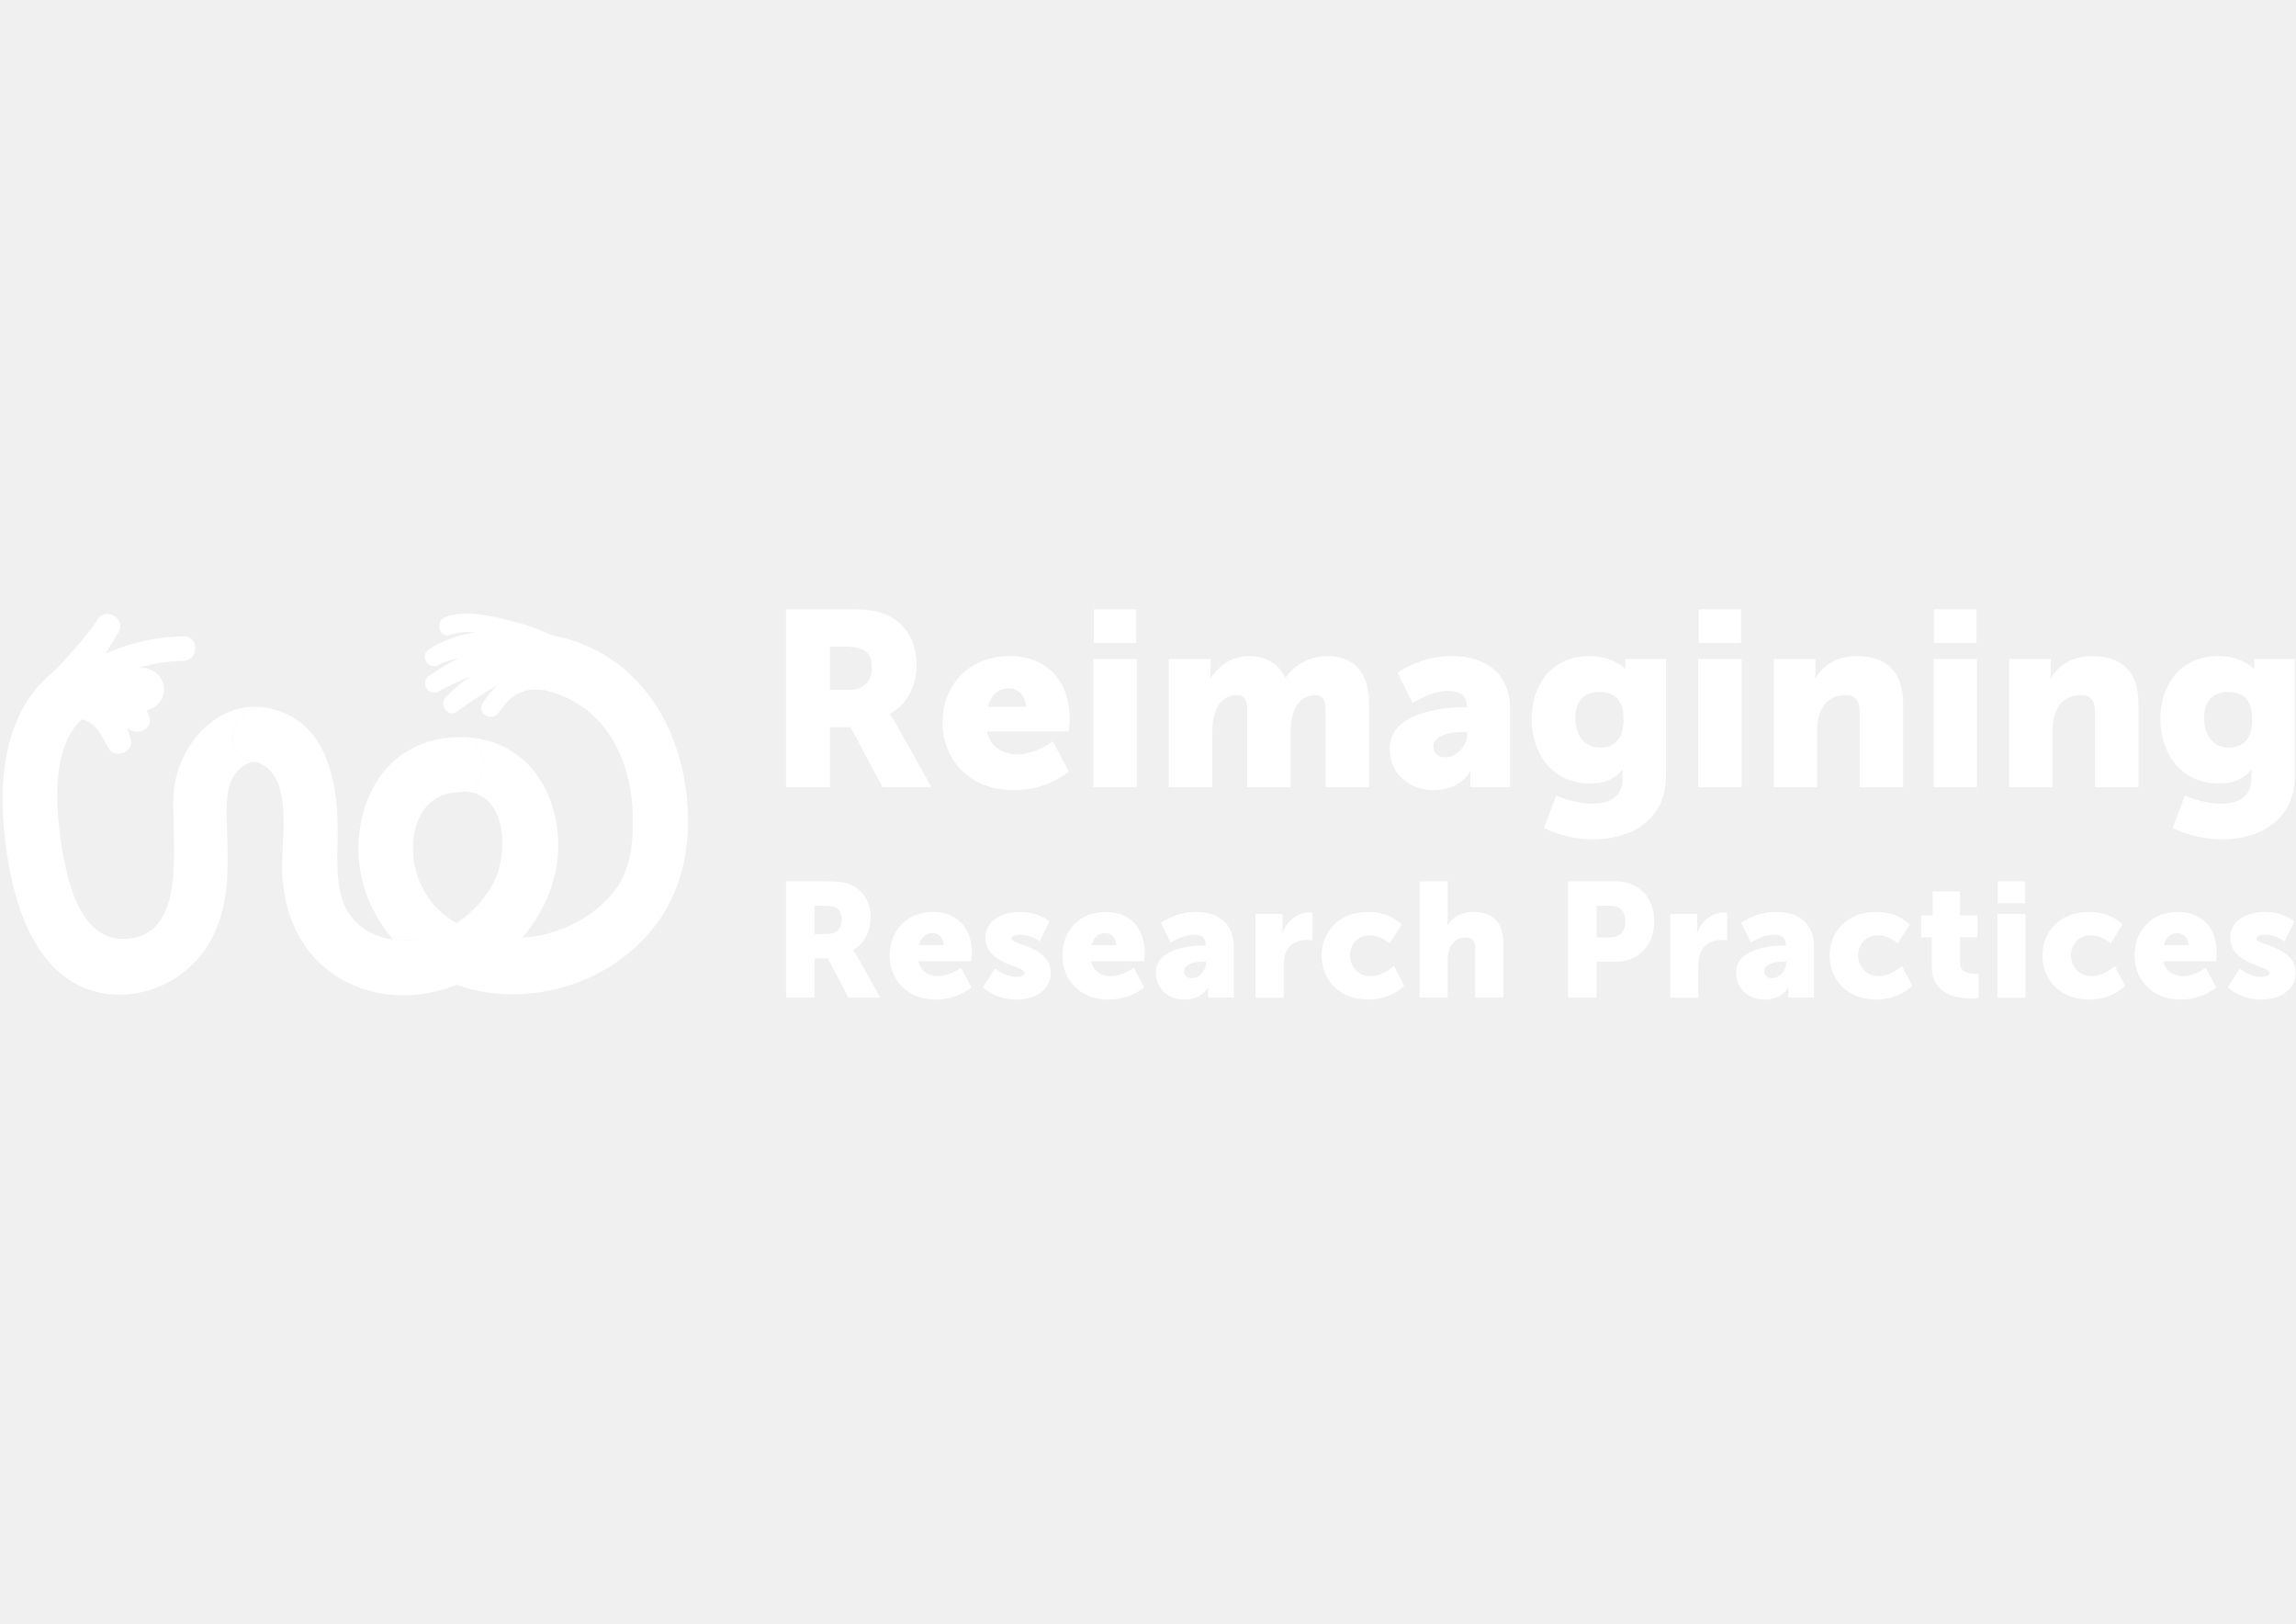
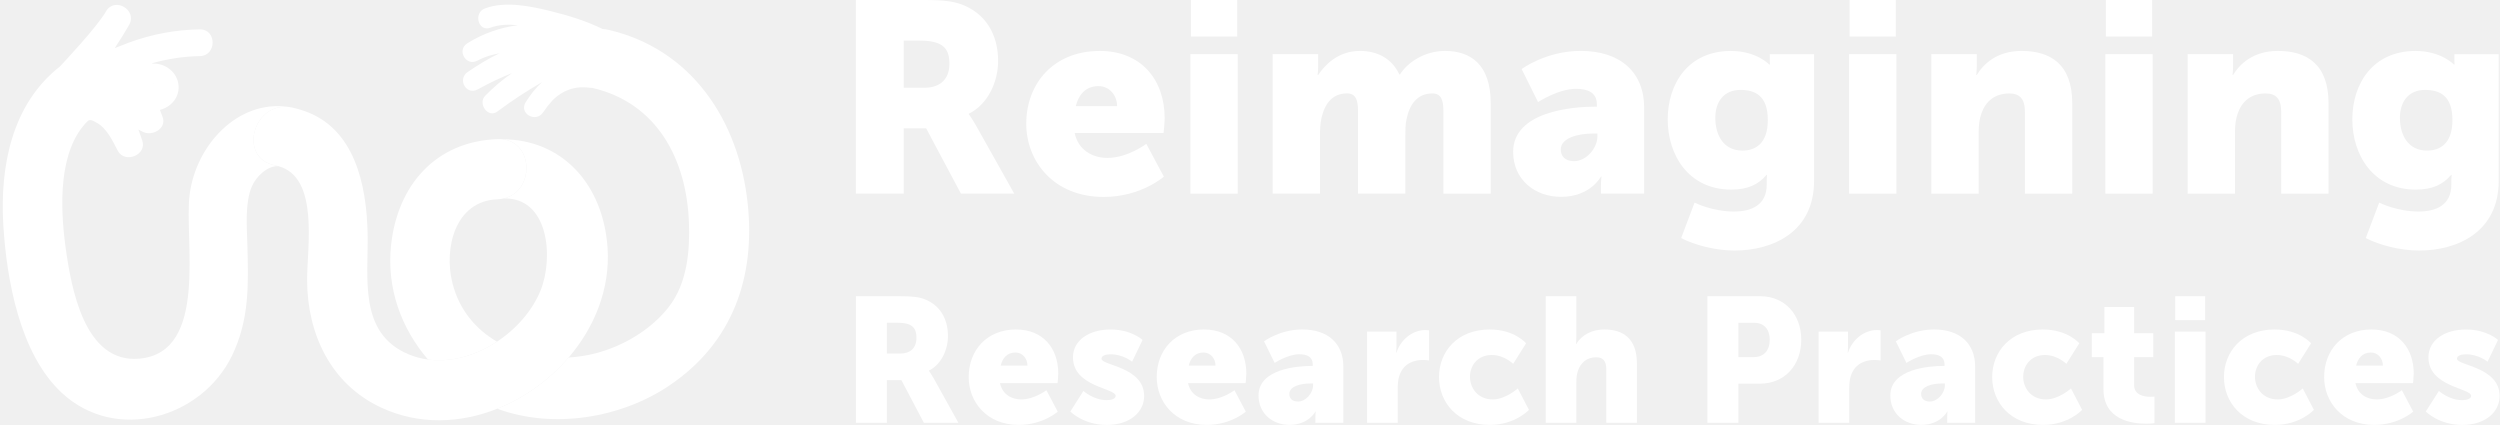
- <svg xmlns="http://www.w3.org/2000/svg" id="Layer_1" version="1.1" viewBox="0 0 841.89 595.28">
+ <svg xmlns="http://www.w3.org/2000/svg" id="Layer_1" version="1.1" viewBox="0 0 841.89 143.09">
  <defs>
    <style>
      .st0 {
        fill: #fff;
      }
    </style>
  </defs>
  <g>
    <g>
-       <path class="st0" d="M288.22,223.38h22.93c6.72,0,9.95.46,12.8,1.55,7.46,2.83,12.16,9.49,12.16,18.97,0,6.93-3.32,14.5-9.86,17.78v.18s.92,1.19,2.49,3.92l12.8,22.8h-17.96l-11.7-21.98h-7.55v21.98h-16.12v-65.21ZM311.34,252.93c5.16,0,8.38-2.83,8.38-8.03,0-4.93-1.84-7.84-9.95-7.84h-5.43v15.87h7Z" />
-       <path class="st0" d="M370.29,240.52c14,0,21.92,9.67,21.92,22.71,0,1.55-.37,4.93-.37,4.93h-29.94c1.2,5.74,5.99,8.39,11.05,8.39,6.82,0,13.08-4.74,13.08-4.74l5.9,11.04s-7.65,6.84-20.26,6.84c-16.95,0-26.07-12.13-26.07-24.63,0-13.77,9.4-24.53,24.69-24.53ZM376.19,259.13c0-3.56-2.49-6.75-6.26-6.75-4.61,0-6.81,3.28-7.65,6.75h13.91Z" />
-       <path class="st0" d="M400.87,241.62h15.94v46.97h-15.94v-46.97ZM401.06,223.38h15.57v12.31h-15.57v-12.31Z" />
-       <path class="st0" d="M428.6,241.62h15.29v4.1c0,1.55-.18,2.92-.18,2.92h.18c2.21-3.28,6.63-8.11,14.09-8.11,5.99,0,10.78,2.64,13.27,7.93h.18c2.49-3.92,8.11-7.93,15.2-7.93,8.66,0,15.38,4.65,15.38,17.6v30.46h-15.94v-27.82c0-3.46-.64-5.93-3.69-5.93-5.07,0-7.73,3.65-8.75,8.84-.37,1.64-.37,3.56-.37,5.47v19.43h-15.94v-27.82c0-3.46-.64-5.93-3.69-5.93-4.97,0-7.55,3.46-8.66,8.48-.37,1.73-.46,3.83-.46,5.84v19.43h-15.94v-46.97Z" />
-       <path class="st0" d="M537.11,259.31h.64v-.82c0-3.92-3.04-5.2-7-5.2-5.99,0-12.8,4.47-12.8,4.47l-5.53-11.13s8.2-6.11,19.89-6.11c13.36,0,21.37,7.2,21.37,19.15v28.91h-14.55v-2.83c0-1.55.18-2.92.18-2.92h-.18s-3.5,6.84-13.45,6.84c-8.84,0-16.12-5.84-16.12-15.14,0-13.68,20.17-15.23,27.54-15.23ZM530.11,277.64c4.14,0,7.83-4.47,7.83-8.3v-1h-1.47c-5.07,0-10.87,1.46-10.87,5.38,0,2.19,1.38,3.92,4.51,3.92Z" />
-       <path class="st0" d="M583.99,294.6c5.71,0,10.96-2.1,10.96-9.03v-1.55c0-.55.09-1.73.09-1.73h-.18c-2.76,3.28-6.35,4.93-11.88,4.93-14.28,0-21.37-11.58-21.37-23.62s6.91-23.07,21.28-23.07c8.66,0,12.9,4.56,12.9,4.56h.28s-.09-.55-.09-1.1v-2.37h14.92v42.68c0,17.14-13.82,23.44-26.8,23.44-6.36,0-13.36-1.82-17.96-4.2l4.51-11.94s5.9,3.01,13.36,3.01ZM595.32,263.78c0-8.3-4.42-10.12-9.21-10.12-5.62,0-8.47,4.01-8.47,9.39,0,5.84,2.76,11.04,9.12,11.04,4.14,0,8.56-2.1,8.56-10.31Z" />
-       <path class="st0" d="M622.68,241.62h15.94v46.97h-15.94v-46.97ZM622.86,223.38h15.57v12.31h-15.57v-12.31Z" />
-       <path class="st0" d="M650.4,241.62h15.29v4.1c0,1.55-.18,2.92-.18,2.92h.18c2.21-3.65,6.72-8.11,15.11-8.11,9.58,0,17.04,4.38,17.04,17.6v30.46h-15.94v-27.54c0-4.38-1.75-6.2-5.25-6.2-4.98,0-8.02,2.74-9.4,6.75-.65,1.83-.92,3.92-.92,6.2v20.79h-15.94v-46.97Z" />
-       <path class="st0" d="M708.98,241.62h15.94v46.97h-15.94v-46.97ZM709.17,223.38h15.57v12.31h-15.57v-12.31Z" />
-       <path class="st0" d="M736.71,241.62h15.29v4.1c0,1.55-.18,2.92-.18,2.92h.18c2.21-3.65,6.72-8.11,15.11-8.11,9.58,0,17.04,4.38,17.04,17.6v30.46h-15.94v-27.54c0-4.38-1.75-6.2-5.25-6.2-4.98,0-8.02,2.74-9.4,6.75-.65,1.83-.92,3.92-.92,6.2v20.79h-15.94v-46.97Z" />
-       <path class="st0" d="M814.54,294.6c5.71,0,10.96-2.1,10.96-9.03v-1.55c0-.55.09-1.73.09-1.73h-.18c-2.76,3.28-6.35,4.93-11.88,4.93-14.28,0-21.37-11.58-21.37-23.62s6.91-23.07,21.28-23.07c8.66,0,12.9,4.56,12.9,4.56h.28s-.09-.55-.09-1.1v-2.37h14.92v42.68c0,17.14-13.82,23.44-26.8,23.44-6.36,0-13.36-1.82-17.96-4.2l4.51-11.94s5.9,3.01,13.36,3.01ZM825.87,263.78c0-8.3-4.42-10.12-9.21-10.12-5.62,0-8.47,4.01-8.47,9.39,0,5.84,2.76,11.04,9.12,11.04,4.14,0,8.56-2.1,8.56-10.31Z" />
+       <path class="st0" d="M288.22,0h22.93C317.88,0,321.11.46,323.96,1.55c7.46,2.83,12.16,9.49,12.16,18.97,0,6.93-3.32,14.5-9.86,17.78v.18s.92,1.19,2.49,3.92l12.8,22.8h-17.96l-11.7-21.98h-7.55v21.98h-16.12V0ZM311.34,29.55c5.16,0,8.38-2.83,8.38-8.03,0-4.93-1.84-7.84-9.95-7.84h-5.43v15.87h7Z" />
+       <path class="st0" d="M370.29,17.15c14,0,21.92,9.67,21.92,22.71,0,1.55-.37,4.93-.37,4.93h-29.94c1.2,5.74,5.99,8.39,11.05,8.39,6.82,0,13.08-4.74,13.08-4.74l5.9,11.04s-7.65,6.84-20.26,6.84c-16.95,0-26.07-12.13-26.07-24.63,0-13.77,9.4-24.53,24.69-24.53ZM376.19,35.75c0-3.56-2.49-6.75-6.26-6.75-4.61,0-6.81,3.28-7.65,6.75h13.91Z" />
+       <path class="st0" d="M400.87,18.24h15.94v46.97h-15.94V18.24ZM401.06,0h15.57v12.31h-15.57V0Z" />
+       <path class="st0" d="M428.6,18.24h15.29v4.1c0,1.55-.18,2.92-.18,2.92h.18c2.21-3.28,6.63-8.11,14.09-8.11,5.99,0,10.78,2.64,13.27,7.93h.18c2.49-3.92,8.11-7.93,15.2-7.93,8.66,0,15.38,4.65,15.38,17.6v30.46h-15.94v-27.82c0-3.46-.64-5.93-3.69-5.93-5.07,0-7.73,3.65-8.75,8.84-.37,1.64-.37,3.56-.37,5.47v19.43h-15.94v-27.82c0-3.46-.64-5.93-3.69-5.93-4.97,0-7.55,3.46-8.66,8.48-.37,1.73-.46,3.83-.46,5.84v19.43h-15.94V18.24Z" />
+       <path class="st0" d="M537.11,35.93h.64v-.82c0-3.92-3.04-5.2-7-5.2-5.99,0-12.8,4.47-12.8,4.47l-5.53-11.13s8.2-6.11,19.89-6.11c13.36,0,21.37,7.2,21.37,19.15v28.91h-14.55v-2.83c0-1.55.18-2.92.18-2.92h-.18s-3.5,6.84-13.45,6.84c-8.84,0-16.12-5.84-16.12-15.14,0-13.68,20.17-15.23,27.54-15.23ZM530.11,54.27c4.14,0,7.83-4.47,7.83-8.3v-1h-1.47c-5.07,0-10.87,1.46-10.87,5.38,0,2.19,1.38,3.92,4.51,3.92Z" />
+       <path class="st0" d="M583.99,71.23c5.71,0,10.96-2.1,10.96-9.03v-1.55c0-.55.09-1.73.09-1.73h-.18c-2.76,3.28-6.35,4.93-11.88,4.93-14.28,0-21.37-11.58-21.37-23.62s6.91-23.07,21.28-23.07c8.66,0,12.9,4.56,12.9,4.56h.28s-.09-.55-.09-1.1v-2.37h14.92v42.68c0,17.14-13.82,23.44-26.8,23.44-6.36,0-13.36-1.82-17.96-4.2l4.51-11.94s5.9,3.01,13.36,3.01ZM595.32,40.4c0-8.3-4.42-10.12-9.21-10.12-5.62,0-8.47,4.01-8.47,9.39,0,5.84,2.76,11.04,9.12,11.04,4.14,0,8.56-2.1,8.56-10.31Z" />
+       <path class="st0" d="M622.68,18.24h15.94v46.97h-15.94V18.24ZM622.86,0h15.57v12.31h-15.57V0Z" />
+       <path class="st0" d="M650.4,18.24h15.29v4.1c0,1.55-.18,2.92-.18,2.92h.18c2.21-3.65,6.72-8.11,15.11-8.11,9.58,0,17.04,4.38,17.04,17.6v30.46h-15.94v-27.54c0-4.38-1.75-6.2-5.25-6.2-4.98,0-8.02,2.74-9.4,6.75-.65,1.83-.92,3.92-.92,6.2v20.79h-15.94V18.24Z" />
+       <path class="st0" d="M708.98,18.24h15.94v46.97h-15.94V18.24ZM709.17,0h15.57v12.31h-15.57V0Z" />
+       <path class="st0" d="M736.71,18.24h15.29v4.1c0,1.55-.18,2.92-.18,2.92h.18c2.21-3.65,6.72-8.11,15.11-8.11,9.58,0,17.04,4.38,17.04,17.6v30.46h-15.94v-27.54c0-4.38-1.75-6.2-5.25-6.2-4.98,0-8.02,2.74-9.4,6.75-.65,1.83-.92,3.92-.92,6.2v20.79h-15.94V18.24Z" />
+       <path class="st0" d="M814.54,71.23c5.71,0,10.96-2.1,10.96-9.03v-1.55c0-.55.09-1.73.09-1.73h-.18c-2.76,3.28-6.35,4.93-11.88,4.93-14.28,0-21.37-11.58-21.37-23.62s6.91-23.07,21.28-23.07c8.66,0,12.9,4.56,12.9,4.56h.28s-.09-.55-.09-1.1v-2.37h14.92v42.68c0,17.14-13.82,23.44-26.8,23.44-6.36,0-13.36-1.82-17.96-4.2l4.51-11.94s5.9,3.01,13.36,3.01ZM825.87,40.4c0-8.3-4.42-10.12-9.21-10.12-5.62,0-8.47,4.01-8.47,9.39,0,5.84,2.76,11.04,9.12,11.04,4.14,0,8.56-2.1,8.56-10.31Z" />
    </g>
-     <path class="st0" d="M288.22,323.12h14.85c4.35,0,6.44.3,8.29,1.01,4.83,1.85,7.87,6.2,7.87,12.4,0,4.53-2.15,9.48-6.38,11.63v.12s.6.77,1.61,2.56l8.29,14.91h-11.63l-7.57-14.37h-4.89v14.37h-10.43v-42.63ZM303.19,342.44c3.34,0,5.43-1.85,5.43-5.25,0-3.22-1.19-5.13-6.44-5.13h-3.52v10.38h4.53Z" />
-     <path class="st0" d="M342.19,334.33c9.06,0,14.19,6.32,14.19,14.85,0,1.01-.24,3.22-.24,3.22h-19.38c.77,3.76,3.88,5.48,7.15,5.48,4.41,0,8.47-3.1,8.47-3.1l3.82,7.21s-4.95,4.47-13.12,4.47c-10.97,0-16.87-7.93-16.87-16.1,0-9,6.08-16.04,15.98-16.04ZM346,346.5c0-2.33-1.61-4.41-4.06-4.41-2.98,0-4.41,2.14-4.95,4.41h9Z" />
-     <path class="st0" d="M364.85,355.02s3.4,3.1,7.81,3.1c1.55,0,3.04-.42,3.04-1.43,0-2.68-14.37-2.98-14.37-13,0-5.79,5.54-9.36,12.64-9.36s10.79,3.52,10.79,3.52l-3.52,7.33s-2.98-2.5-7.27-2.5c-1.55,0-3.04.42-3.04,1.49,0,2.33,14.37,2.68,14.37,12.58,0,5.24-4.65,9.72-12.58,9.72s-12.28-4.53-12.28-4.53l4.41-6.92Z" />
-     <path class="st0" d="M405.52,334.33c9.06,0,14.19,6.32,14.19,14.85,0,1.01-.24,3.22-.24,3.22h-19.38c.77,3.76,3.87,5.48,7.15,5.48,4.41,0,8.47-3.1,8.47-3.1l3.82,7.21s-4.95,4.47-13.12,4.47c-10.97,0-16.88-7.93-16.88-16.1,0-9,6.08-16.04,15.98-16.04ZM409.33,346.5c0-2.33-1.61-4.41-4.06-4.41-2.98,0-4.41,2.14-4.95,4.41h9.01Z" />
-     <path class="st0" d="M441.65,346.62h.42v-.54c0-2.57-1.97-3.4-4.53-3.4-3.88,0-8.29,2.92-8.29,2.92l-3.58-7.28s5.31-3.99,12.88-3.99c8.65,0,13.83,4.71,13.83,12.52v18.9h-9.42v-1.85c0-1.01.12-1.91.12-1.91h-.12s-2.27,4.47-8.71,4.47c-5.72,0-10.43-3.82-10.43-9.9,0-8.94,13.06-9.95,17.83-9.95ZM437.12,358.6c2.68,0,5.07-2.92,5.07-5.43v-.65h-.96c-3.28,0-7.04.95-7.04,3.52,0,1.43.89,2.56,2.92,2.56Z" />
-     <path class="st0" d="M460.37,335.05h9.9v5.19c0,1.01-.12,1.91-.12,1.91h.12c1.31-4.17,5.19-7.63,9.78-7.63.6,0,1.19.12,1.19.12v10.14s-.83-.18-2.09-.18c-2.44,0-6.44.77-7.93,5.36-.36,1.13-.53,2.5-.53,4.18v11.63h-10.32v-30.71Z" />
-     <path class="st0" d="M501.7,334.33c8.35,0,12.22,4.65,12.22,4.65l-4.35,6.92s-2.98-2.98-7.22-2.98c-4.89,0-7.33,3.7-7.33,7.33s2.5,7.63,7.69,7.63c4.29,0,8.41-3.7,8.41-3.7l3.76,7.21s-4.59,5.07-13.18,5.07c-10.97,0-17.11-7.63-17.11-16.1s6.08-16.04,17.11-16.04Z" />
-     <path class="st0" d="M520.54,323.12h10.31v13.47c0,1.55-.12,2.62-.12,2.62h.12c1.73-3.04,5.31-4.89,9.36-4.89,6.2,0,11.03,2.86,11.03,11.51v19.92h-10.31v-18.01c0-2.86-1.13-4.05-3.4-4.05-3.16,0-5.25,1.85-6.14,4.53-.42,1.19-.54,2.5-.54,3.93v13.6h-10.31v-42.63Z" />
-     <path class="st0" d="M574.98,323.12h17.71c8.29,0,13.89,6.08,13.89,14.66s-5.6,14.79-13.89,14.79h-7.28v13.18h-10.43v-42.63ZM590.54,343.63c3.64,0,5.43-2.44,5.43-5.84s-1.79-5.72-5.25-5.72h-5.31v11.57h5.13Z" />
-     <path class="st0" d="M612.43,335.05h9.9v5.19c0,1.01-.12,1.91-.12,1.91h.12c1.31-4.17,5.19-7.63,9.78-7.63.6,0,1.19.12,1.19.12v10.14s-.84-.18-2.09-.18c-2.45,0-6.44.77-7.93,5.36-.36,1.13-.54,2.5-.54,4.18v11.63h-10.31v-30.71Z" />
-     <path class="st0" d="M654.41,346.62h.42v-.54c0-2.57-1.97-3.4-4.53-3.4-3.88,0-8.29,2.92-8.29,2.92l-3.58-7.28s5.31-3.99,12.88-3.99c8.65,0,13.83,4.71,13.83,12.52v18.9h-9.42v-1.85c0-1.01.12-1.91.12-1.91h-.12s-2.27,4.47-8.71,4.47c-5.72,0-10.43-3.82-10.43-9.9,0-8.94,13.06-9.95,17.83-9.95ZM649.88,358.6c2.68,0,5.07-2.92,5.07-5.43v-.65h-.96c-3.28,0-7.04.95-7.04,3.52,0,1.43.89,2.56,2.92,2.56Z" />
-     <path class="st0" d="M687.98,334.33c8.35,0,12.23,4.65,12.23,4.65l-4.35,6.92s-2.98-2.98-7.21-2.98c-4.89,0-7.33,3.7-7.33,7.33s2.5,7.63,7.69,7.63c4.3,0,8.41-3.7,8.41-3.7l3.75,7.21s-4.59,5.07-13.18,5.07c-10.97,0-17.11-7.63-17.11-16.1s6.08-16.04,17.11-16.04Z" />
-     <path class="st0" d="M708.37,343.63h-3.94v-8.05h4.23v-8.82h10.02v8.82h6.44v8.05h-6.44v9.42c0,3.46,3.52,3.94,5.48,3.94.84,0,1.37-.06,1.37-.06v8.94s-1.13.18-2.8.18c-4.89,0-14.37-1.31-14.37-11.63v-10.79Z" />
-     <path class="st0" d="M732.4,335.05h10.32v30.71h-10.32v-30.71ZM732.52,323.12h10.08v8.05h-10.08v-8.05Z" />
-     <path class="st0" d="M766.03,334.33c8.35,0,12.23,4.65,12.23,4.65l-4.35,6.92s-2.98-2.98-7.21-2.98c-4.89,0-7.33,3.7-7.33,7.33s2.5,7.63,7.69,7.63c4.3,0,8.41-3.7,8.41-3.7l3.75,7.21s-4.59,5.07-13.18,5.07c-10.97,0-17.11-7.63-17.11-16.1s6.08-16.04,17.11-16.04Z" />
-     <path class="st0" d="M798.65,334.33c9.06,0,14.19,6.32,14.19,14.85,0,1.01-.24,3.22-.24,3.22h-19.38c.77,3.76,3.87,5.48,7.15,5.48,4.41,0,8.47-3.1,8.47-3.1l3.82,7.21s-4.95,4.47-13.12,4.47c-10.97,0-16.87-7.93-16.87-16.1,0-9,6.08-16.04,15.98-16.04ZM802.46,346.5c0-2.33-1.61-4.41-4.06-4.41-2.98,0-4.41,2.14-4.95,4.41h9.01Z" />
-     <path class="st0" d="M821.31,355.02s3.4,3.1,7.81,3.1c1.55,0,3.04-.42,3.04-1.43,0-2.68-14.37-2.98-14.37-13,0-5.79,5.54-9.36,12.64-9.36s10.79,3.52,10.79,3.52l-3.52,7.33s-2.98-2.5-7.27-2.5c-1.55,0-3.04.42-3.04,1.49,0,2.33,14.37,2.68,14.37,12.58,0,5.24-4.65,9.72-12.58,9.72s-12.28-4.53-12.28-4.53l4.42-6.92Z" />
+     <path class="st0" d="M288.22,99.75h14.85c4.35,0,6.44.3,8.29,1.01,4.83,1.85,7.87,6.2,7.87,12.4,0,4.53-2.15,9.48-6.38,11.63v.12s.6.77,1.61,2.56l8.29,14.91h-11.63l-7.57-14.37h-4.89v14.37h-10.43v-42.63ZM303.19,119.06c3.34,0,5.43-1.85,5.43-5.25,0-3.22-1.19-5.13-6.44-5.13h-3.52v10.38h4.53Z" />
+     <path class="st0" d="M342.19,110.96c9.06,0,14.19,6.32,14.19,14.85,0,1.01-.24,3.22-.24,3.22h-19.38c.77,3.76,3.88,5.48,7.15,5.48,4.41,0,8.47-3.1,8.47-3.1l3.82,7.21s-4.95,4.47-13.12,4.47c-10.97,0-16.87-7.93-16.87-16.1,0-9,6.08-16.04,15.98-16.04ZM346,123.12c0-2.33-1.61-4.41-4.06-4.41-2.98,0-4.41,2.14-4.95,4.41h9Z" />
+     <path class="st0" d="M364.85,131.65s3.4,3.1,7.81,3.1c1.55,0,3.04-.42,3.04-1.43,0-2.68-14.37-2.98-14.37-13,0-5.79,5.54-9.36,12.64-9.36s10.79,3.52,10.79,3.52l-3.52,7.33s-2.98-2.5-7.27-2.5c-1.55,0-3.04.42-3.04,1.49,0,2.33,14.37,2.68,14.37,12.58,0,5.24-4.65,9.72-12.58,9.72s-12.28-4.53-12.28-4.53l4.41-6.92Z" />
+     <path class="st0" d="M405.52,110.96c9.06,0,14.19,6.32,14.19,14.85,0,1.01-.24,3.22-.24,3.22h-19.38c.77,3.76,3.87,5.48,7.15,5.48,4.41,0,8.47-3.1,8.47-3.1l3.82,7.21s-4.95,4.47-13.12,4.47c-10.97,0-16.88-7.93-16.88-16.1,0-9,6.08-16.04,15.98-16.04ZM409.33,123.12c0-2.33-1.61-4.41-4.06-4.41-2.98,0-4.41,2.14-4.95,4.41h9.01Z" />
+     <path class="st0" d="M441.65,123.24h.42v-.54c0-2.57-1.97-3.4-4.53-3.4-3.88,0-8.29,2.92-8.29,2.92l-3.58-7.28s5.31-3.99,12.88-3.99c8.65,0,13.83,4.71,13.83,12.52v18.9h-9.42v-1.85c0-1.01.12-1.91.12-1.91h-.12s-2.27,4.47-8.71,4.47c-5.72,0-10.43-3.82-10.43-9.9,0-8.94,13.06-9.95,17.83-9.95ZM437.12,135.22c2.68,0,5.07-2.92,5.07-5.43v-.65h-.96c-3.28,0-7.04.95-7.04,3.52,0,1.43.89,2.56,2.92,2.56Z" />
+     <path class="st0" d="M460.37,111.67h9.9v5.19c0,1.01-.12,1.91-.12,1.91h.12c1.31-4.17,5.19-7.63,9.78-7.63.6,0,1.19.12,1.19.12v10.14s-.83-.18-2.09-.18c-2.44,0-6.44.77-7.93,5.36-.36,1.13-.53,2.5-.53,4.18v11.63h-10.32v-30.71Z" />
+     <path class="st0" d="M501.7,110.96c8.35,0,12.22,4.65,12.22,4.65l-4.35,6.92s-2.98-2.98-7.22-2.98c-4.89,0-7.33,3.7-7.33,7.33s2.5,7.63,7.69,7.63c4.29,0,8.41-3.7,8.41-3.7l3.76,7.21s-4.59,5.07-13.18,5.07c-10.97,0-17.11-7.63-17.11-16.1s6.08-16.04,17.11-16.04Z" />
+     <path class="st0" d="M520.54,99.75h10.31v13.47c0,1.55-.12,2.62-.12,2.62h.12c1.73-3.04,5.31-4.89,9.36-4.89,6.2,0,11.03,2.86,11.03,11.51v19.92h-10.31v-18.01c0-2.86-1.13-4.05-3.4-4.05-3.16,0-5.25,1.85-6.14,4.53-.42,1.19-.54,2.5-.54,3.93v13.6h-10.31v-42.63Z" />
+     <path class="st0" d="M574.98,99.75h17.71c8.29,0,13.89,6.08,13.89,14.66s-5.6,14.79-13.89,14.79h-7.28v13.18h-10.43v-42.63ZM590.54,120.26c3.64,0,5.43-2.44,5.43-5.84s-1.79-5.72-5.25-5.72h-5.31v11.57h5.13Z" />
+     <path class="st0" d="M612.43,111.67h9.9v5.19c0,1.01-.12,1.91-.12,1.91h.12c1.31-4.17,5.19-7.63,9.78-7.63.6,0,1.19.12,1.19.12v10.14s-.84-.18-2.09-.18c-2.45,0-6.44.77-7.93,5.36-.36,1.13-.54,2.5-.54,4.18v11.63h-10.31v-30.71Z" />
+     <path class="st0" d="M654.41,123.24h.42v-.54c0-2.57-1.97-3.4-4.53-3.4-3.88,0-8.29,2.92-8.29,2.92l-3.58-7.28s5.31-3.99,12.88-3.99c8.65,0,13.83,4.71,13.83,12.52v18.9h-9.42v-1.85c0-1.01.12-1.91.12-1.91h-.12s-2.27,4.47-8.71,4.47c-5.72,0-10.43-3.82-10.43-9.9,0-8.94,13.06-9.95,17.83-9.95ZM649.88,135.22c2.68,0,5.07-2.92,5.07-5.43v-.65h-.96c-3.28,0-7.04.95-7.04,3.52,0,1.43.89,2.56,2.92,2.56Z" />
+     <path class="st0" d="M687.98,110.96c8.35,0,12.23,4.65,12.23,4.65l-4.35,6.92s-2.98-2.98-7.21-2.98c-4.89,0-7.33,3.7-7.33,7.33s2.5,7.63,7.69,7.63c4.3,0,8.41-3.7,8.41-3.7l3.75,7.21s-4.59,5.07-13.18,5.07c-10.97,0-17.11-7.63-17.11-16.1s6.08-16.04,17.11-16.04Z" />
+     <path class="st0" d="M708.37,120.26h-3.94v-8.05h4.23v-8.82h10.02v8.82h6.44v8.05h-6.44v9.42c0,3.46,3.52,3.94,5.48,3.94.84,0,1.37-.06,1.37-.06v8.94s-1.13.18-2.8.18c-4.89,0-14.37-1.31-14.37-11.63v-10.79Z" />
+     <path class="st0" d="M732.4,111.67h10.32v30.71h-10.32v-30.71ZM732.52,99.75h10.08v8.05h-10.08v-8.05Z" />
+     <path class="st0" d="M766.03,110.96c8.35,0,12.23,4.65,12.23,4.65l-4.35,6.92s-2.98-2.98-7.21-2.98c-4.89,0-7.33,3.7-7.33,7.33s2.5,7.63,7.69,7.63c4.3,0,8.41-3.7,8.41-3.7l3.75,7.21s-4.59,5.07-13.18,5.07c-10.97,0-17.11-7.63-17.11-16.1s6.08-16.04,17.11-16.04Z" />
+     <path class="st0" d="M798.65,110.96c9.06,0,14.19,6.32,14.19,14.85,0,1.01-.24,3.22-.24,3.22h-19.38c.77,3.76,3.87,5.48,7.15,5.48,4.41,0,8.47-3.1,8.47-3.1l3.82,7.21s-4.95,4.47-13.12,4.47c-10.97,0-16.87-7.93-16.87-16.1,0-9,6.08-16.04,15.98-16.04ZM802.46,123.12c0-2.33-1.61-4.41-4.06-4.41-2.98,0-4.41,2.14-4.95,4.41h9.01Z" />
+     <path class="st0" d="M821.31,131.65s3.4,3.1,7.81,3.1c1.55,0,3.04-.42,3.04-1.43,0-2.68-14.37-2.98-14.37-13,0-5.79,5.54-9.36,12.64-9.36s10.79,3.52,10.79,3.52l-3.52,7.33s-2.98-2.5-7.27-2.5c-1.55,0-3.04.42-3.04,1.49,0,2.33,14.37,2.68,14.37,12.58,0,5.24-4.65,9.72-12.58,9.72s-12.28-4.53-12.28-4.53l4.42-6.92Z" />
  </g>
  <g>
-     <path class="st0" d="M96.99,259.37c-16.64-2.41-30.96,12.56-33.13,29.54-1.93,15.15,6.57,53.12-16.91,55.25-18.52,1.68-23-23.69-24.93-37.99-1.69-12.74-2.58-32.19,7.64-42.15.94-.54,2,.2,2.79.63,3.53,1.89,5.44,6.12,7.22,9.51,2.36,4.45,9.94,1.39,8.23-3.48-.43-1.22-.85-2.43-1.28-3.66.5.25.99.5,1.5.76,3.15,1.59,8.14-1.12,6.61-5.08-.29-.77-.58-1.55-.88-2.31,1.21-.31,2.38-.85,3.48-1.75,4.11-3.39,3.64-9.47-.76-12.39-1.71-1.12-3.48-1.51-5.24-1.46-.05-.04-.09-.07-.13-.11,5.21-1.46,10.54-2.31,16.05-2.4,5.8-.09,5.82-9.1,0-9.01-8.14.13-16.09,1.62-23.72,4.41-1.64.61-3.28,1.26-4.9,1.91,1.71-2.54,3.31-5.15,4.85-7.82,2.88-5.04-4.9-9.58-7.78-4.56-3.03,5.3-14.07,16.97-15.47,18.52C3.99,258.41-.07,279.34,1.12,299.19c1.12,18.5,5.58,43.32,19.65,56.44,18.18,16.93,47.09,8.63,57.34-12.45,5.96-12.25,5.55-24.26,5.19-37.52-.16-5.93-.86-13.92,1.51-19.49,1.35-3.22,5.15-7.04,8.93-6.84-.34-.11-.7-.18-1.06-.25-12.45-2.34-7.66-20.82,4.31-19.71ZM51.81,251.6s-.11.07-.18.11c.05-.13.11-.2.18-.11Z" />
-     <path class="st0" d="M191.47,343.78c-6.47,7.55-14.84,13.58-24.01,17.24-12.43,4.95-26.35,5.55-39.09-.38-17.08-7.94-24.89-24.91-24.95-42.91-.04-10.93,4.18-34.64-9.67-38.4-.34-.11-.7-.18-1.06-.25-12.45-2.34-7.66-20.82,4.31-19.71.36.04.72.09,1.08.16.11.02.22.04.31.07.43.09.86.18,1.3.31.43.11.86.23,1.3.36s.86.25,1.28.41c17.08,5.75,21.2,24.71,21.53,41.48.29,14.63-3.22,33.43,13.78,40.53,2.14.9,4.34,1.48,6.57,1.77,7.96,1.06,16.27-1.46,23.22-6.03,6.63-4.36,12.01-10.59,14.72-17.36,4.36-10.93,2.76-31.23-12.43-30.86,10.32-2.38,10.2-18.84-.52-19.94,20.28.05,34.06,15.24,35.47,36.73.88,13.62-4.38,26.59-13.11,36.78Z" />
-     <path class="st0" d="M169.64,290.21s-.04.02-.05,0c-.65.16-1.35.25-2.09.29-14.19.52-18.14,16.41-15.13,28.26,2.31,9.04,7.89,15.55,14.99,19.67-6.95,4.58-15.26,7.1-23.22,6.03-9.02-10.52-13.98-23.99-12.45-38.46,2.13-20.12,14.91-35,35.81-35.77.52-.02,1.03,0,1.51.04h.11c10.72,1.1,10.84,17.56.52,19.94Z" />
-     <path class="st0" d="M225.4,353.22c-16.37,11.01-39.23,14.73-57.95,7.8,9.17-3.66,17.54-9.69,24.01-17.24,3.04-.18,6.09-.65,9.02-1.4,9.38-2.41,18.82-7.98,24.82-15.74,6.11-7.91,7.08-18.77,6.7-28.41-.79-21.11-10.68-40.19-32.53-45.25-.27,0-.54,0-.83-.04-5.17-.72-9.29.95-12.54,4.18-1.17,1.31-2.27,2.7-3.26,4.16-2.43,3.55-8.14.32-5.84-3.42,1.55-2.5,3.37-4.88,5.58-6.84-5.19,3.01-10.23,6.25-15.08,9.91-3.15,2.4-6.68-2.67-4.11-5.3,2.81-2.85,5.8-5.42,9.04-7.64-3.96,1.57-7.8,3.42-11.55,5.49-3.85,2.13-6.95-3.39-3.4-5.84,3.42-2.36,6.99-4.52,10.72-6.32-2.63.49-5.17,1.24-7.42,2.47-3.84,2.09-7.08-3.51-3.4-5.84,5.24-3.28,11.06-5.3,17.02-6.09-3.22-.32-6.43-.2-9.26.85-4.09,1.53-5.84-5.01-1.8-6.5,6.92-2.58,15.53-.7,22.41.99,5.76,1.42,11.73,3.28,17.17,5.94.59.04,1.19.11,1.82.25,28.35,6.5,44.06,30.8,47.03,58.36,2.72,25.02-5.12,47.18-26.39,61.46Z" />
+     <path class="st0" d="M96.99,35.99c-16.64-2.41-30.96,12.56-33.13,29.54-1.93,15.15,6.57,53.12-16.91,55.25-18.52,1.68-23-23.69-24.93-37.99-1.69-12.74-2.58-32.19,7.64-42.15.94-.54,2,.2,2.79.63,3.53,1.89,5.44,6.12,7.22,9.51,2.36,4.45,9.94,1.39,8.23-3.48-.43-1.22-.85-2.43-1.28-3.66.5.25.99.5,1.5.76,3.15,1.59,8.14-1.12,6.61-5.08-.29-.77-.58-1.55-.88-2.31,1.21-.31,2.38-.85,3.48-1.75,4.11-3.39,3.64-9.47-.76-12.39-1.71-1.12-3.48-1.51-5.24-1.46-.05-.04-.09-.07-.13-.11,5.21-1.46,10.54-2.31,16.05-2.4,5.8-.09,5.82-9.1,0-9.01-8.14.13-16.09,1.62-23.72,4.41-1.64.61-3.28,1.26-4.9,1.91,1.71-2.54,3.31-5.15,4.85-7.82,2.88-5.04-4.9-9.58-7.78-4.56-3.03,5.3-14.07,16.97-15.47,18.52C3.99,35.04-.07,55.97,1.12,75.82c1.12,18.5,5.58,43.32,19.65,56.44,18.18,16.93,47.09,8.63,57.34-12.45,5.96-12.25,5.55-24.26,5.19-37.52-.16-5.93-.86-13.92,1.51-19.49,1.35-3.22,5.15-7.04,8.93-6.84-.34-.11-.7-.18-1.06-.25-12.45-2.34-7.66-20.82,4.31-19.71ZM51.81,28.23s-.11.07-.18.11c.05-.13.11-.2.18-.11Z" />
+     <path class="st0" d="M191.47,120.4c-6.47,7.55-14.84,13.58-24.01,17.24-12.43,4.95-26.35,5.55-39.09-.38-17.08-7.94-24.89-24.91-24.95-42.91-.04-10.93,4.18-34.64-9.67-38.4-.34-.11-.7-.18-1.06-.25-12.45-2.34-7.66-20.82,4.31-19.71.36.04.72.09,1.08.16.11.02.22.04.31.07.43.09.86.18,1.3.31.43.11.86.23,1.3.36s.86.25,1.28.41c17.08,5.75,21.2,24.71,21.53,41.48.29,14.63-3.22,33.43,13.78,40.53,2.14.9,4.34,1.48,6.57,1.77,7.96,1.06,16.27-1.46,23.22-6.03,6.63-4.36,12.01-10.59,14.72-17.36,4.36-10.93,2.76-31.23-12.43-30.86,10.32-2.38,10.2-18.84-.52-19.94,20.28.05,34.06,15.24,35.47,36.73.88,13.62-4.38,26.59-13.11,36.78Z" />
+     <path class="st0" d="M169.64,66.83s-.04.02-.05,0c-.65.16-1.35.25-2.09.29-14.19.52-18.14,16.41-15.13,28.26,2.31,9.04,7.89,15.55,14.99,19.67-6.95,4.58-15.26,7.1-23.22,6.03-9.02-10.52-13.98-23.99-12.45-38.46,2.13-20.12,14.91-35,35.81-35.77.52-.02,1.03,0,1.51.04h.11c10.72,1.1,10.84,17.56.52,19.94Z" />
+     <path class="st0" d="M225.4,129.84c-16.37,11.01-39.23,14.73-57.95,7.8,9.17-3.66,17.54-9.69,24.01-17.24,3.04-.18,6.09-.65,9.02-1.4,9.38-2.41,18.82-7.98,24.82-15.74,6.11-7.91,7.08-18.77,6.7-28.41-.79-21.11-10.68-40.19-32.53-45.25-.27,0-.54,0-.83-.04-5.17-.72-9.29.95-12.54,4.18-1.17,1.31-2.27,2.7-3.26,4.16-2.43,3.55-8.14.32-5.84-3.42,1.55-2.5,3.37-4.88,5.58-6.84-5.19,3.01-10.23,6.25-15.08,9.91-3.15,2.4-6.68-2.67-4.11-5.3,2.81-2.85,5.8-5.42,9.04-7.64-3.96,1.57-7.8,3.42-11.55,5.49-3.85,2.13-6.95-3.39-3.4-5.84,3.42-2.36,6.99-4.52,10.72-6.32-2.63.49-5.17,1.24-7.42,2.47-3.84,2.09-7.08-3.51-3.4-5.84,5.24-3.28,11.06-5.3,17.02-6.09-3.22-.32-6.43-.2-9.26.85-4.09,1.53-5.84-5.01-1.8-6.5,6.92-2.58,15.53-.7,22.41.99,5.76,1.42,11.73,3.28,17.17,5.94.59.04,1.19.11,1.82.25,28.35,6.5,44.06,30.8,47.03,58.36,2.72,25.02-5.12,47.18-26.39,61.46Z" />
  </g>
</svg>
